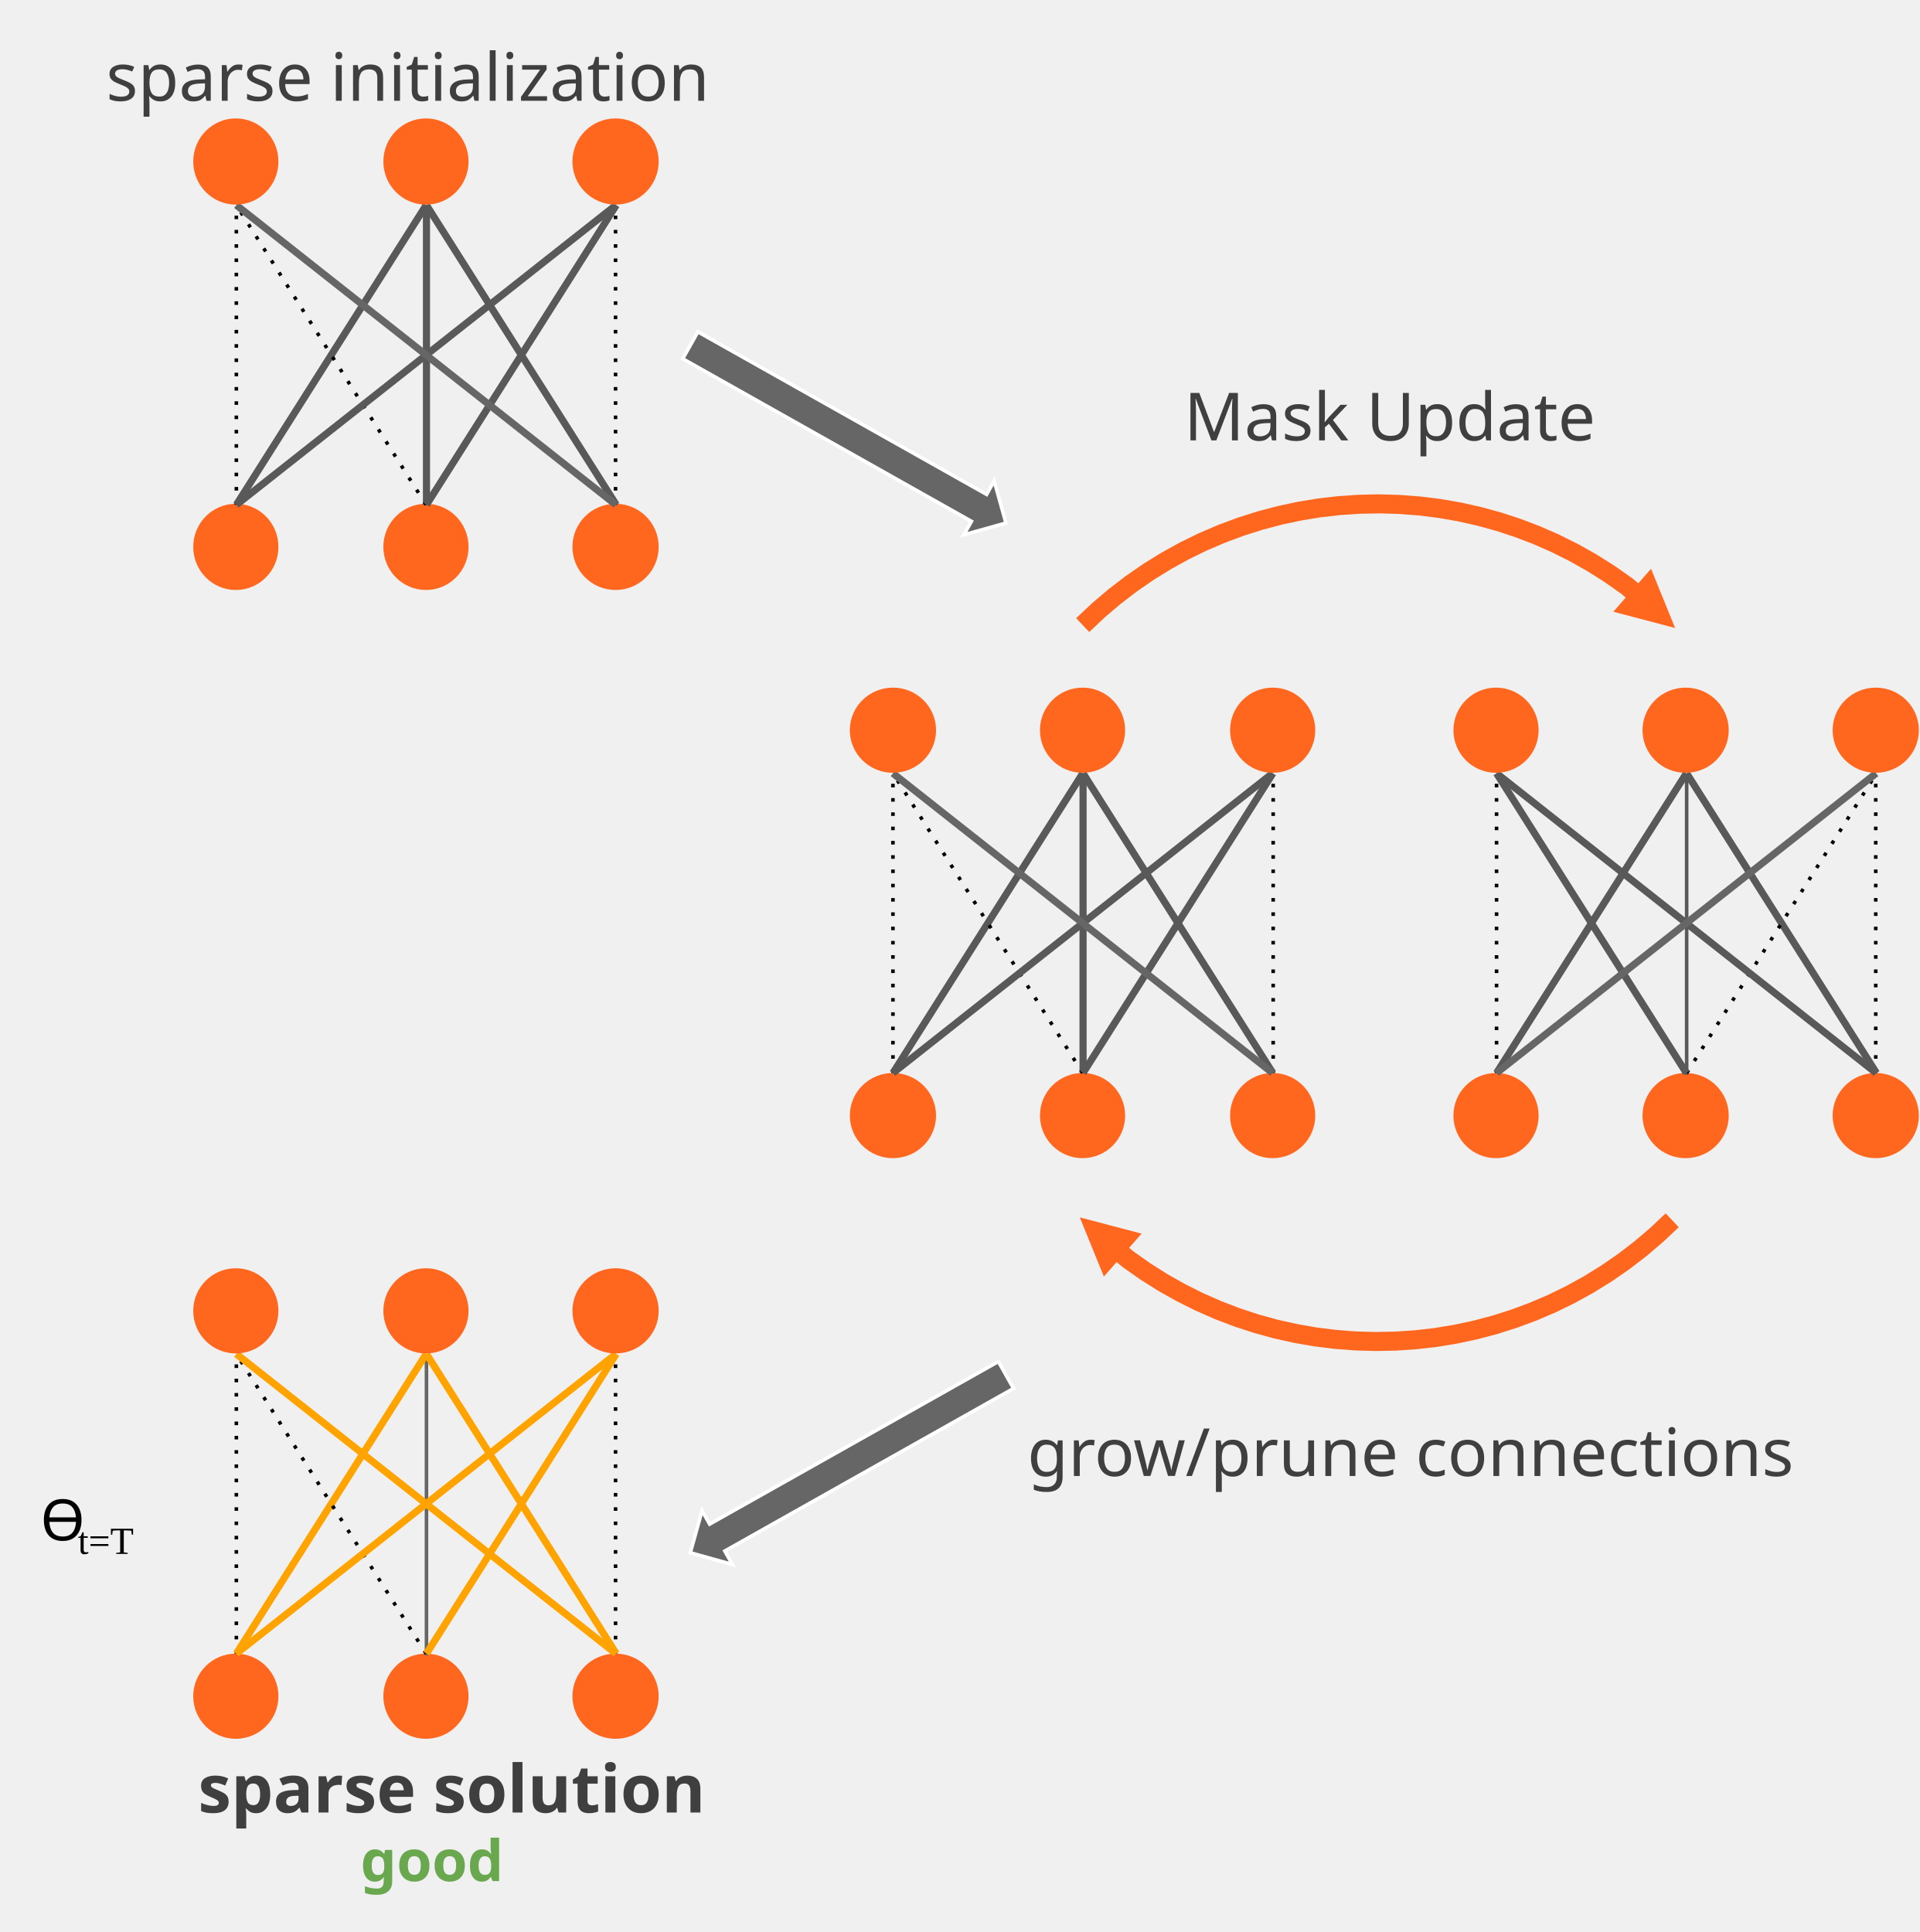
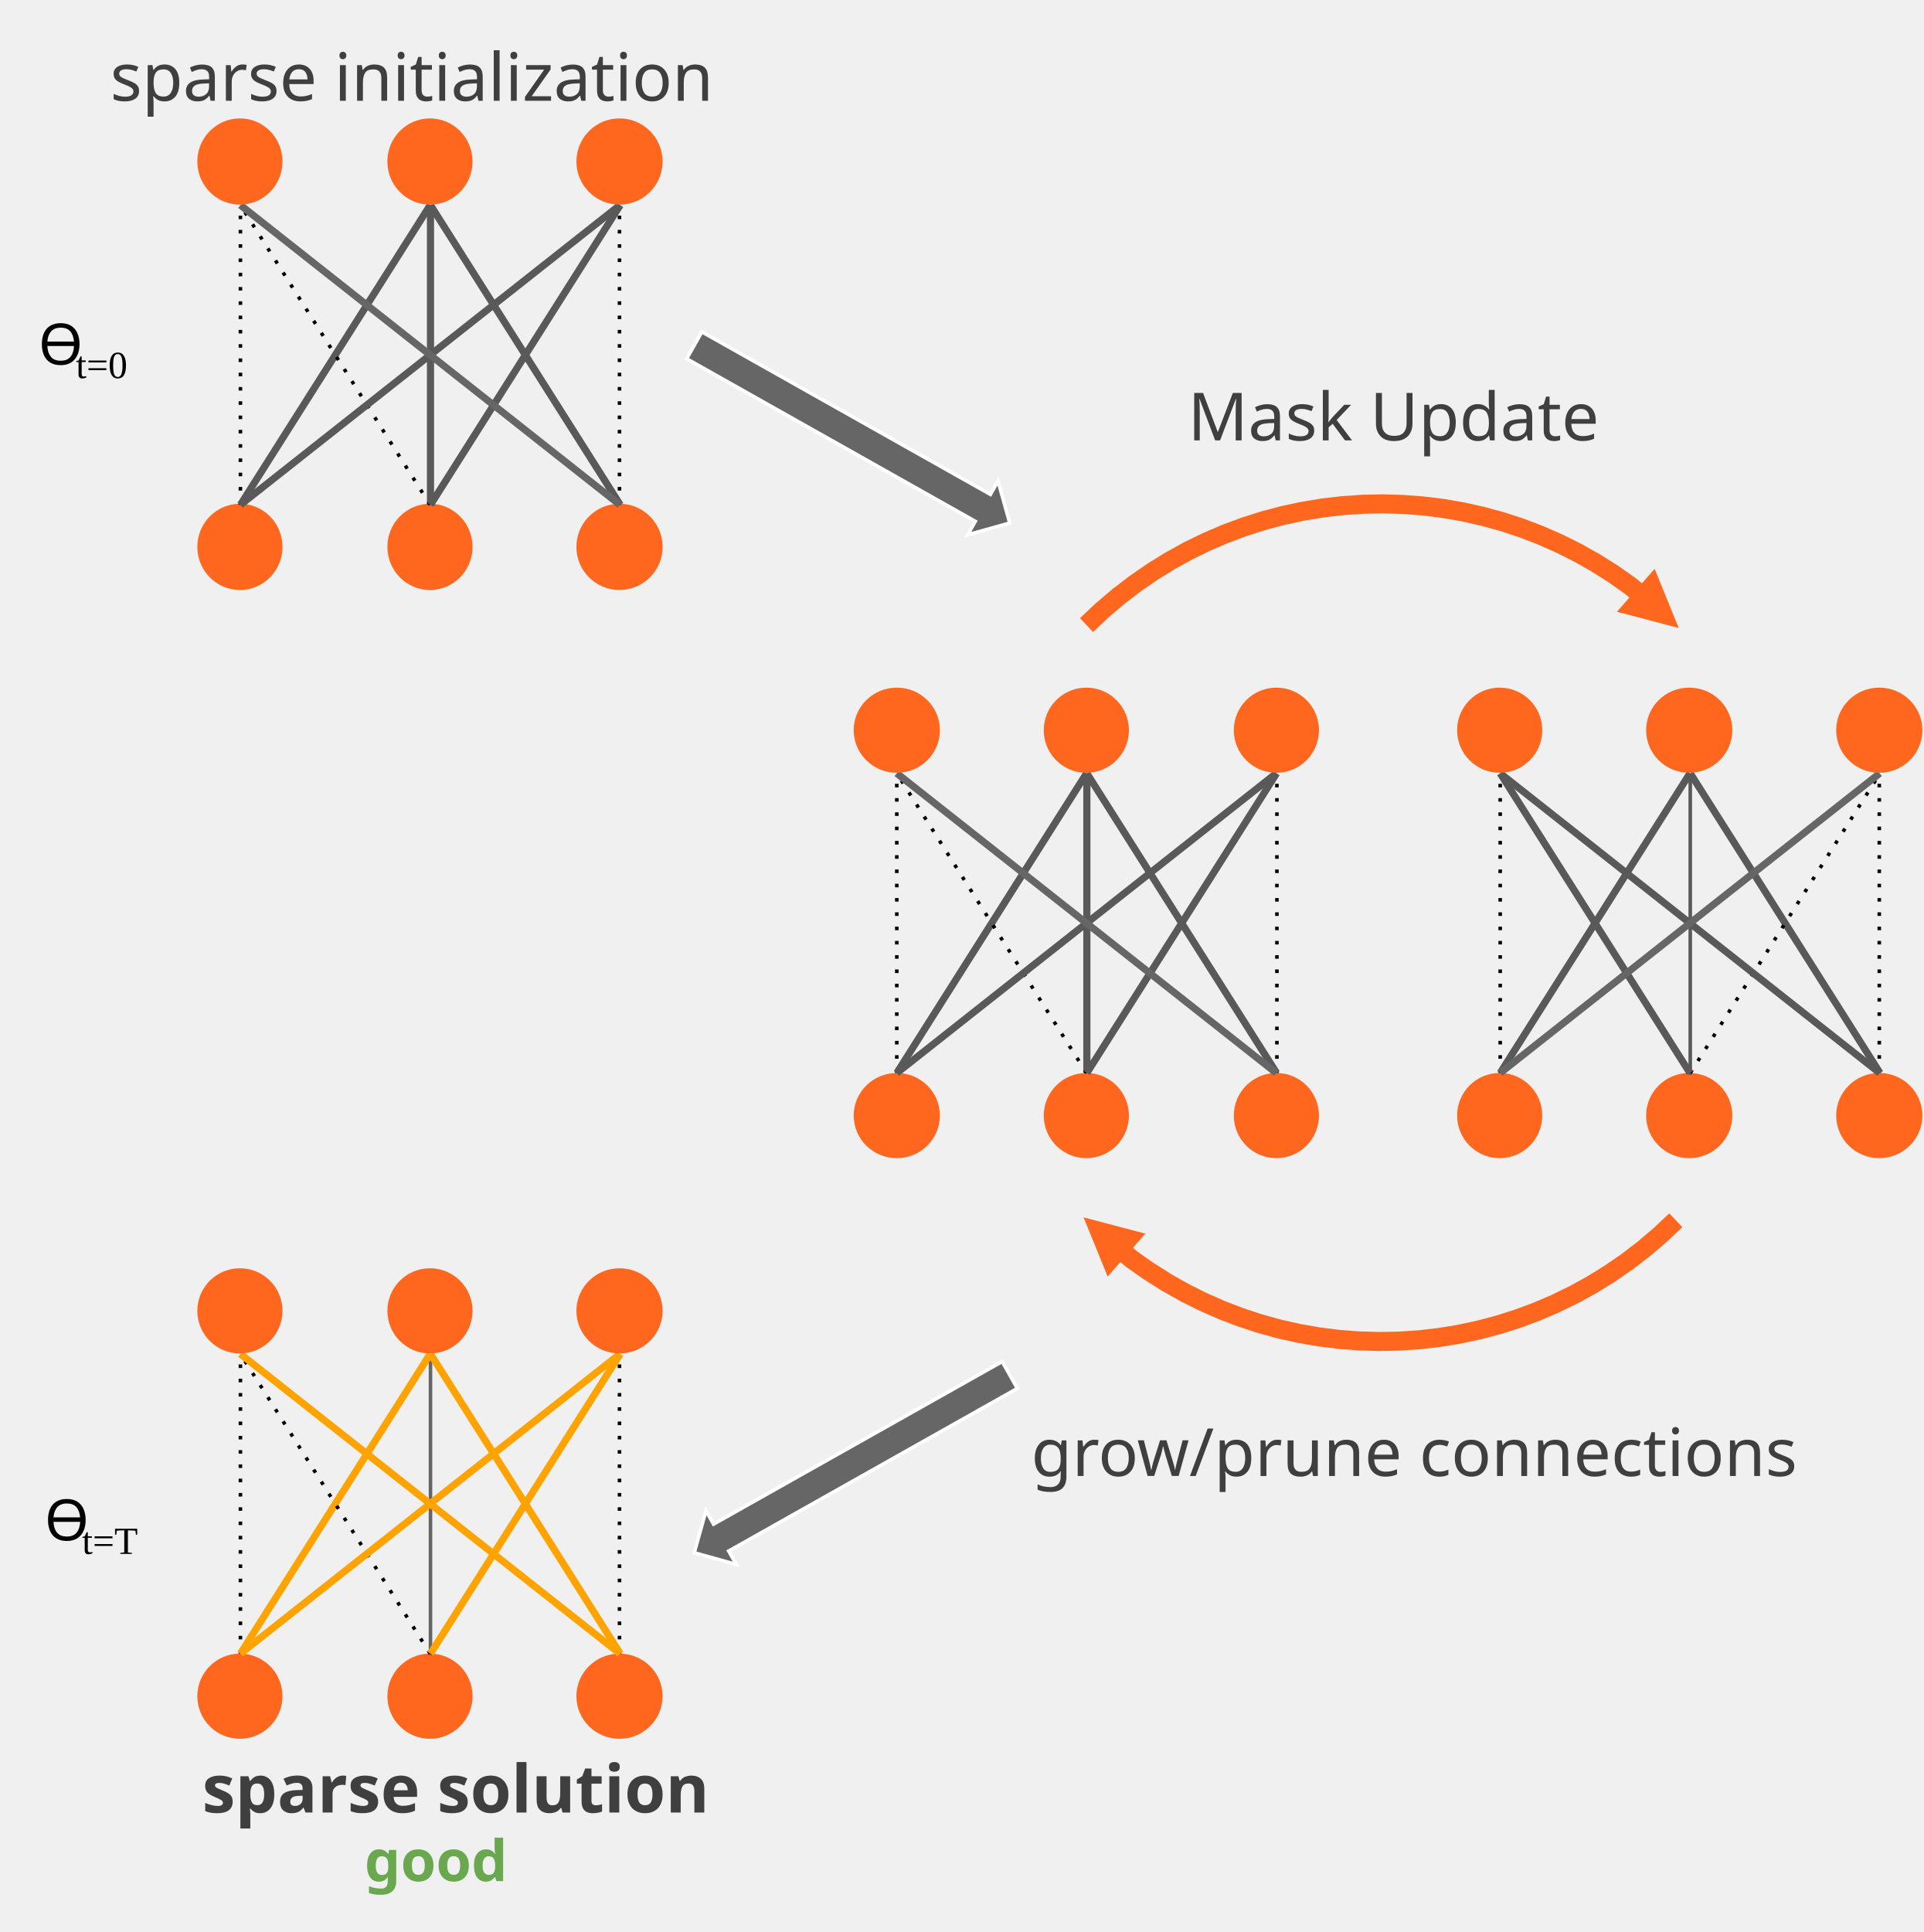
- <svg xmlns="http://www.w3.org/2000/svg" width="1848" height="1860" xml:space="preserve" overflow="hidden">
-   <g transform="translate(-1397 13)">
+ <svg xmlns="http://www.w3.org/2000/svg" width="1852" height="1860" xml:space="preserve" overflow="hidden">
+   <g transform="translate(-1393 13)">
    <g>
+       <text fill="#000000" fill-opacity="1" font-family="Cambria,Cambria_MSFontService,sans-serif" font-style="normal" font-variant="normal" font-weight="400" font-stretch="normal" font-size="55" text-anchor="start" direction="ltr" writing-mode="lr-tb" unicode-bidi="normal" text-decoration="none" transform="matrix(1 0 0 1 1429.96 338)">ϴ</text>
+       <text fill="#000000" fill-opacity="1" font-family="1,1_MSFontService,sans-serif" font-style="normal" font-variant="normal" font-weight="400" font-stretch="normal" font-size="37" text-anchor="start" direction="ltr" writing-mode="lr-tb" unicode-bidi="normal" text-decoration="none" transform="matrix(1 0 0 1 1466.06 351)">t=0</text>
      <text fill="#3F3F3F" fill-opacity="1" font-family="Proxima Nova,Proxima Nova_MSFontService,sans-serif" font-style="normal" font-variant="normal" font-weight="400" font-stretch="normal" font-size="64" text-anchor="start" direction="ltr" writing-mode="lr-tb" unicode-bidi="normal" text-decoration="none" transform="matrix(1 0 0 1 1499.13 84)">sparse initialization</text>
      <text fill="#3F3F3F" fill-opacity="1" font-family="Proxima Nova,Proxima Nova_MSFontService,sans-serif" font-style="normal" font-variant="normal" font-weight="700" font-stretch="normal" font-size="64" text-anchor="start" direction="ltr" writing-mode="lr-tb" unicode-bidi="normal" text-decoration="none" transform="matrix(1 0 0 1 1587.67 1732)">sparse solution</text>
      <text fill="#6AA84F" fill-opacity="1" font-family="Proxima Nova,Proxima Nova_MSFontService,sans-serif" font-style="normal" font-variant="normal" font-weight="700" font-stretch="normal" font-size="55" text-anchor="start" direction="ltr" writing-mode="lr-tb" unicode-bidi="normal" text-decoration="none" transform="matrix(1 0 0 1 1743.98 1798)">good</text>
      <path d="M0 41.5C-1.04397e-14 18.58 18.356-5.28352e-15 41-5.28352e-15 63.644-1.0567e-14 82 18.58 82 41.5 82 64.42 63.644 83 41 83 18.356 83-2.08794e-14 64.42 0 41.5Z" fill="#FF671F" fill-rule="evenodd" fill-opacity="1" transform="matrix(1 -1.22465e-16 -1.22465e-16 -1 1766 555)" />
      <path d="M0 41.5C-1.0567e-14 18.58 18.58-5.28352e-15 41.5-5.28352e-15 64.42-1.0567e-14 83 18.58 83 41.5 83 64.42 64.42 83 41.5 83 18.58 83-2.1134e-14 64.42 0 41.5Z" fill="#FF671F" fill-rule="evenodd" fill-opacity="1" transform="matrix(1 -1.22465e-16 -1.22465e-16 -1 1948 555)" />
      <path d="M0 41.5C-1.04397e-14 18.58 18.356-5.28352e-15 41-5.28352e-15 63.644-1.0567e-14 82 18.58 82 41.5 82 64.42 63.644 83 41 83 18.356 83-2.08794e-14 64.42 0 41.5Z" fill="#FF671F" fill-rule="evenodd" fill-opacity="1" transform="matrix(1 -1.22465e-16 -1.22465e-16 -1 1583 555)" />
      <path d="M0 0 0 288.517" stroke="#000000" stroke-width="3.438" stroke-linecap="butt" stroke-linejoin="round" stroke-miterlimit="10" stroke-dasharray="3.438 10.312" stroke-opacity="1" fill="none" fill-rule="evenodd" transform="matrix(1 -1.22465e-16 -1.22465e-16 -1 1624.5 473.017)" />
      <path d="M0 0 0 288.517" stroke="#595959" stroke-width="6.875" stroke-linecap="butt" stroke-linejoin="round" stroke-miterlimit="10" stroke-opacity="1" fill="none" fill-rule="evenodd" transform="matrix(1 -1.22465e-16 -1.22465e-16 -1 1807.5 473.017)" />
      <path d="M0 0 0 288.517" stroke="#000000" stroke-width="3.438" stroke-linecap="butt" stroke-linejoin="round" stroke-miterlimit="10" stroke-dasharray="3.438 10.312" stroke-opacity="1" fill="none" fill-rule="evenodd" transform="matrix(1 -1.22465e-16 -1.22465e-16 -1 1989.5 473.017)" />
      <path d="M0 0 182.684 288.517" stroke="#595959" stroke-width="6.875" stroke-linecap="butt" stroke-linejoin="round" stroke-miterlimit="10" stroke-opacity="1" fill="none" fill-rule="evenodd" transform="matrix(1 -1.22465e-16 -1.22465e-16 -1 1624.5 473.017)" />
      <path d="M1807.18 473.017 1624.5 184.5" stroke="#000000" stroke-width="3.438" stroke-linecap="butt" stroke-linejoin="round" stroke-miterlimit="10" stroke-dasharray="3.438 10.312" stroke-opacity="1" fill="none" fill-rule="evenodd" />
      <path d="M0 0 182.684 288.517" stroke="#595959" stroke-width="6.875" stroke-linecap="butt" stroke-linejoin="round" stroke-miterlimit="10" stroke-opacity="1" fill="none" fill-rule="evenodd" transform="matrix(1 -1.22465e-16 -1.22465e-16 -1 1807.5 473.017)" />
      <path d="M1990.18 473.017 1807.5 184.5" stroke="#595959" stroke-width="6.875" stroke-linecap="butt" stroke-linejoin="round" stroke-miterlimit="10" stroke-opacity="1" fill="none" fill-rule="evenodd" />
      <path d="M0 0 365.369 288.517" stroke="#595959" stroke-width="6.875" stroke-linecap="butt" stroke-linejoin="round" stroke-miterlimit="10" stroke-opacity="1" fill="none" fill-rule="evenodd" transform="matrix(1 -1.22465e-16 -1.22465e-16 -1 1624.5 473.017)" />
      <path d="M1989.87 473.017 1624.5 184.5" stroke="#666666" stroke-width="6.875" stroke-linecap="butt" stroke-linejoin="round" stroke-miterlimit="10" stroke-opacity="1" fill="none" fill-rule="evenodd" />
      <path d="M0 41.5C-1.04397e-14 18.58 18.356-5.28349e-15 41-5.28349e-15 63.644-1.0567e-14 82 18.58 82 41.5 82 64.42 63.644 83 41 83 18.356 83-2.08794e-14 64.42 0 41.5Z" fill="#FF671F" fill-rule="evenodd" fill-opacity="1" transform="matrix(1 -1.22465e-16 -1.22465e-16 -1 1766 184)" />
      <path d="M0 41.5C-1.0567e-14 18.58 18.58-5.28349e-15 41.5-5.28349e-15 64.42-1.0567e-14 83 18.58 83 41.5 83 64.42 64.42 83 41.5 83 18.58 83-2.1134e-14 64.42 0 41.5Z" fill="#FF671F" fill-rule="evenodd" fill-opacity="1" transform="matrix(1 -1.22465e-16 -1.22465e-16 -1 1948 184)" />
      <path d="M0 41.5C-1.04397e-14 18.58 18.356-5.28349e-15 41-5.28349e-15 63.644-1.0567e-14 82 18.58 82 41.5 82 64.42 63.644 83 41 83 18.356 83-2.08794e-14 64.42 0 41.5Z" fill="#FF671F" fill-rule="evenodd" fill-opacity="1" transform="matrix(1 -1.22465e-16 -1.22465e-16 -1 1583 184)" />
      <path d="M0 41C-1.04397e-14 18.356 18.356-5.21986e-15 41-5.21986e-15 63.644-1.04397e-14 82 18.356 82 41 82 63.644 63.644 82 41 82 18.356 82-2.08794e-14 63.644 0 41Z" fill="#FF671F" fill-rule="evenodd" fill-opacity="1" transform="matrix(1 -1.22465e-16 -1.22465e-16 -1 1766 1661)" />
      <path d="M0 41C-1.0567e-14 18.356 18.58-5.21986e-15 41.5-5.21986e-15 64.42-1.04397e-14 83 18.356 83 41 83 63.644 64.42 82 41.5 82 18.58 82-2.1134e-14 63.644 0 41Z" fill="#FF671F" fill-rule="evenodd" fill-opacity="1" transform="matrix(1 -1.22465e-16 -1.22465e-16 -1 1948 1661)" />
      <path d="M0 41C-1.04397e-14 18.356 18.356-5.21986e-15 41-5.21986e-15 63.644-1.04397e-14 82 18.356 82 41 82 63.644 63.644 82 41 82 18.356 82-2.08794e-14 63.644 0 41Z" fill="#FF671F" fill-rule="evenodd" fill-opacity="1" transform="matrix(1 -1.22465e-16 -1.22465e-16 -1 1583 1661)" />
      <path d="M0 0 0 288.517" stroke="#000000" stroke-width="3.438" stroke-linecap="butt" stroke-linejoin="round" stroke-miterlimit="10" stroke-dasharray="3.438 10.312" stroke-opacity="1" fill="none" fill-rule="evenodd" transform="matrix(1 -1.22465e-16 -1.22465e-16 -1 1624.5 1579.02)" />
      <path d="M0 0 0 288.517" stroke="#666666" stroke-width="3.438" stroke-linecap="square" stroke-linejoin="round" stroke-miterlimit="10" stroke-dasharray="10.312 3.438" stroke-opacity="1" fill="none" fill-rule="evenodd" transform="matrix(1 -1.22465e-16 -1.22465e-16 -1 1807.5 1579.02)" />
      <path d="M0 0 0 288.517" stroke="#000000" stroke-width="3.438" stroke-linecap="butt" stroke-linejoin="round" stroke-miterlimit="10" stroke-dasharray="3.438 10.312" stroke-opacity="1" fill="none" fill-rule="evenodd" transform="matrix(1 -1.22465e-16 -1.22465e-16 -1 1989.5 1579.02)" />
      <path d="M0 0 182.684 288.517" stroke="#FFA300" stroke-width="6.875" stroke-linecap="butt" stroke-linejoin="round" stroke-miterlimit="10" stroke-opacity="1" fill="none" fill-rule="evenodd" transform="matrix(1 -1.22465e-16 -1.22465e-16 -1 1624.5 1579.02)" />
      <path d="M1807.18 1579.02 1624.5 1290.5" stroke="#000000" stroke-width="3.438" stroke-linecap="butt" stroke-linejoin="round" stroke-miterlimit="10" stroke-dasharray="3.438 10.312" stroke-opacity="1" fill="none" fill-rule="evenodd" />
      <path d="M0 0 182.684 288.517" stroke="#FFA300" stroke-width="6.875" stroke-linecap="butt" stroke-linejoin="round" stroke-miterlimit="10" stroke-opacity="1" fill="none" fill-rule="evenodd" transform="matrix(1 -1.22465e-16 -1.22465e-16 -1 1807.5 1579.02)" />
      <path d="M1990.18 1579.02 1807.5 1290.5" stroke="#FFA300" stroke-width="6.875" stroke-linecap="butt" stroke-linejoin="round" stroke-miterlimit="10" stroke-opacity="1" fill="none" fill-rule="evenodd" />
      <path d="M0 0 365.369 288.517" stroke="#FFA300" stroke-width="6.875" stroke-linecap="butt" stroke-linejoin="round" stroke-miterlimit="10" stroke-opacity="1" fill="none" fill-rule="evenodd" transform="matrix(1 -1.22465e-16 -1.22465e-16 -1 1624.5 1579.02)" />
      <path d="M1989.87 1579.02 1624.5 1290.5" stroke="#FFA300" stroke-width="6.875" stroke-linecap="butt" stroke-linejoin="round" stroke-miterlimit="10" stroke-opacity="1" fill="none" fill-rule="evenodd" />
      <path d="M0 41C-1.04397e-14 18.356 18.356-5.21986e-15 41-5.21986e-15 63.644-1.04397e-14 82 18.356 82 41 82 63.644 63.644 82 41 82 18.356 82-2.08794e-14 63.644 0 41Z" fill="#FF671F" fill-rule="evenodd" fill-opacity="1" transform="matrix(1 -1.22465e-16 -1.22465e-16 -1 1766 1290)" />
      <path d="M0 41C-1.0567e-14 18.356 18.58-5.21986e-15 41.5-5.21986e-15 64.42-1.04397e-14 83 18.356 83 41 83 63.644 64.42 82 41.5 82 18.58 82-2.1134e-14 63.644 0 41Z" fill="#FF671F" fill-rule="evenodd" fill-opacity="1" transform="matrix(1 -1.22465e-16 -1.22465e-16 -1 1948 1290)" />
      <path d="M0 41C-1.04397e-14 18.356 18.356-5.21986e-15 41-5.21986e-15 63.644-1.04397e-14 82 18.356 82 41 82 63.644 63.644 82 41 82 18.356 82-2.08794e-14 63.644 0 41Z" fill="#FF671F" fill-rule="evenodd" fill-opacity="1" transform="matrix(1 -1.22465e-16 -1.22465e-16 -1 1583 1290)" />
      <path d="M2324.74 501.89 2332.05 488.919 2054.14 332.395 2068.75 306.453 2346.66 462.977 2353.96 450.006 2365.29 490.559Z" stroke="#FFFFFF" stroke-width="3.438" stroke-linecap="butt" stroke-linejoin="miter" stroke-miterlimit="8" stroke-opacity="1" fill="#666666" fill-rule="evenodd" fill-opacity="1" />
      <path d="M2432.87 582.12 2447.98 567.893 2463.97 554.282 2480.48 541.614 2497.45 529.891 2514.87 519.112 2532.68 509.279 2550.86 500.391 2569.36 492.449 2588.15 485.452 2607.19 479.4 2626.45 474.294 2645.88 470.132 2665.46 466.914 2685.14 464.641 2704.89 463.312 2724.67 462.926 2744.44 463.484 2764.18 464.986 2783.84 467.43 2803.38 470.818 2822.78 475.148 2841.99 480.421 2860.98 486.638 2879.7 493.796 2898.13 501.898 2916.23 510.942 2933.95 520.928 2951.27 531.855 2968.14 543.724 2980.83 554.301 2969.06 568.358 2957.59 558.713 2941.48 547.354 2924.94 536.896 2908.02 527.337 2890.74 518.677 2873.15 510.918 2855.26 504.058 2837.13 498.098 2818.78 493.039 2800.24 488.88 2781.57 485.622 2762.78 483.265 2743.92 481.81 2725.01 481.256 2706.11 481.605 2687.23 482.855 2668.42 485.007 2649.71 488.061 2631.14 492.017 2612.73 496.875 2594.54 502.636 2576.58 509.299 2558.9 516.865 2541.53 525.334 2524.51 534.706 2507.86 544.982 2491.63 556.163 2475.85 568.249 2460.55 581.242 2445.44 595.469ZM2986.21 534.62 3009.37 591.581 2949.9 575.938Z" fill="#FF671F" fill-rule="nonzero" fill-opacity="1" />
      <path d="M3012.87 1168.48 2997.76 1182.7 2981.77 1196.31 2965.26 1208.98 2948.29 1220.71 2930.87 1231.48 2913.06 1241.32 2894.88 1250.21 2876.38 1258.15 2857.59 1265.14 2838.55 1271.2 2819.3 1276.3 2799.86 1280.46 2780.29 1283.68 2760.6 1285.96 2740.86 1287.28 2721.07 1287.67 2701.3 1287.11 2681.56 1285.61 2661.9 1283.17 2642.36 1279.78 2622.96 1275.45 2603.75 1270.17 2584.77 1263.96 2566.04 1256.8 2547.61 1248.7 2529.51 1239.65 2511.79 1229.67 2494.47 1218.74 2477.6 1206.87 2464.91 1196.3 2476.68 1182.24 2488.15 1191.88 2504.26 1203.24 2520.8 1213.7 2537.72 1223.26 2555 1231.92 2572.6 1239.68 2590.48 1246.54 2608.61 1252.5 2626.96 1257.56 2645.5 1261.72 2664.17 1264.97 2682.96 1267.33 2701.82 1268.79 2720.73 1269.34 2739.63 1268.99 2758.51 1267.74 2777.32 1265.59 2796.03 1262.54 2814.61 1258.58 2833.01 1253.72 2851.2 1247.96 2869.16 1241.3 2886.84 1233.73 2904.21 1225.26 2921.23 1215.89 2937.88 1205.61 2954.11 1194.43 2969.89 1182.35 2985.19 1169.35 3000.3 1155.13ZM2459.53 1215.98 2436.37 1159.02 2495.84 1174.66Z" fill="#FF671F" fill-rule="nonzero" fill-opacity="1" />
      <path d="M0 318.957 14.887 318.957 14.887 0 44.66 0 44.66 318.957 59.547 318.957 29.774 348.73Z" stroke="#FFFFFF" stroke-width="3.438" stroke-linecap="butt" stroke-linejoin="miter" stroke-miterlimit="8" stroke-opacity="1" fill="#666666" fill-rule="evenodd" fill-opacity="1" transform="matrix(-0.490738 -0.871307 -0.871307 0.490738 2379.9 1336.69)" />
      <text fill="#000000" fill-opacity="1" font-family="Cambria,Cambria_MSFontService,sans-serif" font-style="normal" font-variant="normal" font-weight="400" font-stretch="normal" font-size="55" text-anchor="start" direction="ltr" writing-mode="lr-tb" unicode-bidi="normal" text-decoration="none" transform="matrix(1 0 0 1 1435.87 1470)">ϴ</text>
      <text fill="#000000" fill-opacity="1" font-family="1,1_MSFontService,sans-serif" font-style="normal" font-variant="normal" font-weight="400" font-stretch="normal" font-size="37" text-anchor="start" direction="ltr" writing-mode="lr-tb" unicode-bidi="normal" text-decoration="none" transform="matrix(1 0 0 1 1471.97 1483)">t=T</text>
      <path d="M0 41C-1.04397e-14 18.356 18.356-5.21986e-15 41-5.21986e-15 63.644-1.04397e-14 82 18.356 82 41 82 63.644 63.644 82 41 82 18.356 82-2.08794e-14 63.644 0 41Z" fill="#FF671F" fill-rule="evenodd" fill-opacity="1" transform="matrix(1 -1.22465e-16 -1.22465e-16 -1 2398 1102)" />
      <path d="M0 41C-1.04397e-14 18.356 18.356-5.21986e-15 41-5.21986e-15 63.644-1.04397e-14 82 18.356 82 41 82 63.644 63.644 82 41 82 18.356 82-2.08794e-14 63.644 0 41Z" fill="#FF671F" fill-rule="evenodd" fill-opacity="1" transform="matrix(1 -1.22465e-16 -1.22465e-16 -1 2581 1102)" />
      <path d="M0 41C-1.0567e-14 18.356 18.58-5.21986e-15 41.5-5.21986e-15 64.42-1.04397e-14 83 18.356 83 41 83 63.644 64.42 82 41.5 82 18.58 82-2.1134e-14 63.644 0 41Z" fill="#FF671F" fill-rule="evenodd" fill-opacity="1" transform="matrix(1 -1.22465e-16 -1.22465e-16 -1 2215 1102)" />
      <path d="M0 0 0 288.517" stroke="#000000" stroke-width="3.438" stroke-linecap="butt" stroke-linejoin="round" stroke-miterlimit="10" stroke-dasharray="3.438 10.312" stroke-opacity="1" fill="none" fill-rule="evenodd" transform="matrix(1 -1.22465e-16 -1.22465e-16 -1 2256.5 1020.02)" />
      <path d="M0 0 0 288.517" stroke="#595959" stroke-width="6.875" stroke-linecap="butt" stroke-linejoin="round" stroke-miterlimit="10" stroke-opacity="1" fill="none" fill-rule="evenodd" transform="matrix(1 -1.22465e-16 -1.22465e-16 -1 2439.5 1020.02)" />
      <path d="M0 0 0 288.517" stroke="#000000" stroke-width="3.438" stroke-linecap="butt" stroke-linejoin="round" stroke-miterlimit="10" stroke-dasharray="3.438 10.312" stroke-opacity="1" fill="none" fill-rule="evenodd" transform="matrix(1 -1.22465e-16 -1.22465e-16 -1 2622.5 1020.02)" />
      <path d="M0 0 182.684 288.517" stroke="#595959" stroke-width="6.875" stroke-linecap="butt" stroke-linejoin="round" stroke-miterlimit="10" stroke-opacity="1" fill="none" fill-rule="evenodd" transform="matrix(1 -1.22465e-16 -1.22465e-16 -1 2256.5 1020.02)" />
      <path d="M2439.18 1020.02 2256.5 731.5" stroke="#000000" stroke-width="3.438" stroke-linecap="butt" stroke-linejoin="round" stroke-miterlimit="10" stroke-dasharray="3.438 10.312" stroke-opacity="1" fill="none" fill-rule="evenodd" />
      <path d="M0 0 182.684 288.517" stroke="#595959" stroke-width="6.875" stroke-linecap="butt" stroke-linejoin="round" stroke-miterlimit="10" stroke-opacity="1" fill="none" fill-rule="evenodd" transform="matrix(1 -1.22465e-16 -1.22465e-16 -1 2439.5 1020.02)" />
      <path d="M2622.18 1020.02 2439.5 731.5" stroke="#595959" stroke-width="6.875" stroke-linecap="butt" stroke-linejoin="round" stroke-miterlimit="10" stroke-opacity="1" fill="none" fill-rule="evenodd" />
      <path d="M0 0 365.369 288.517" stroke="#595959" stroke-width="6.875" stroke-linecap="butt" stroke-linejoin="round" stroke-miterlimit="10" stroke-opacity="1" fill="none" fill-rule="evenodd" transform="matrix(1 -1.22465e-16 -1.22465e-16 -1 2256.5 1020.02)" />
      <path d="M2621.87 1020.02 2256.5 731.5" stroke="#666666" stroke-width="6.875" stroke-linecap="butt" stroke-linejoin="round" stroke-miterlimit="10" stroke-opacity="1" fill="none" fill-rule="evenodd" />
      <path d="M0 41C-1.04397e-14 18.356 18.356-5.21986e-15 41-5.21986e-15 63.644-1.04397e-14 82 18.356 82 41 82 63.644 63.644 82 41 82 18.356 82-2.08794e-14 63.644 0 41Z" fill="#FF671F" fill-rule="evenodd" fill-opacity="1" transform="matrix(1 -1.22465e-16 -1.22465e-16 -1 2398 731)" />
      <path d="M0 41C-1.04397e-14 18.356 18.356-5.21986e-15 41-5.21986e-15 63.644-1.04397e-14 82 18.356 82 41 82 63.644 63.644 82 41 82 18.356 82-2.08794e-14 63.644 0 41Z" fill="#FF671F" fill-rule="evenodd" fill-opacity="1" transform="matrix(1 -1.22465e-16 -1.22465e-16 -1 2581 731)" />
      <path d="M0 41C-1.0567e-14 18.356 18.58-5.21986e-15 41.5-5.21986e-15 64.42-1.04397e-14 83 18.356 83 41 83 63.644 64.42 82 41.5 82 18.58 82-2.1134e-14 63.644 0 41Z" fill="#FF671F" fill-rule="evenodd" fill-opacity="1" transform="matrix(1 -1.22465e-16 -1.22465e-16 -1 2215 731)" />
      <path d="M3061 1061C3061 1083.64 3042.42 1102 3019.5 1102 2996.58 1102 2978 1083.64 2978 1061 2978 1038.36 2996.58 1020 3019.5 1020 3042.42 1020 3061 1038.36 3061 1061Z" fill="#FF671F" fill-rule="evenodd" fill-opacity="1" />
      <path d="M2878 1061C2878 1083.64 2859.64 1102 2837 1102 2814.36 1102 2796 1083.64 2796 1061 2796 1038.36 2814.36 1020 2837 1020 2859.64 1020 2878 1038.36 2878 1061Z" fill="#FF671F" fill-rule="evenodd" fill-opacity="1" />
      <path d="M3244 1061C3244 1083.64 3225.42 1102 3202.5 1102 3179.58 1102 3161 1083.64 3161 1061 3161 1038.36 3179.58 1020 3202.5 1020 3225.42 1020 3244 1038.36 3244 1061Z" fill="#FF671F" fill-rule="evenodd" fill-opacity="1" />
      <path d="M3202.5 1020.02 3202.5 731.5" stroke="#000000" stroke-width="3.438" stroke-linecap="butt" stroke-linejoin="round" stroke-miterlimit="10" stroke-dasharray="3.438 10.312" stroke-opacity="1" fill="none" fill-rule="evenodd" />
      <path d="M3020.5 1020.02 3020.5 731.5" stroke="#595959" stroke-width="3.438" stroke-linecap="square" stroke-linejoin="round" stroke-miterlimit="10" stroke-dasharray="10.312 3.438" stroke-opacity="1" fill="none" fill-rule="evenodd" />
      <path d="M2837.5 1020.02 2837.5 731.5" stroke="#000000" stroke-width="3.438" stroke-linecap="butt" stroke-linejoin="round" stroke-miterlimit="10" stroke-dasharray="3.438 10.312" stroke-opacity="1" fill="none" fill-rule="evenodd" />
      <path d="M3203.18 1020.02 3020.5 731.5" stroke="#595959" stroke-width="6.875" stroke-linecap="butt" stroke-linejoin="round" stroke-miterlimit="10" stroke-opacity="1" fill="none" fill-rule="evenodd" />
      <path d="M0 0 182.684 288.517" stroke="#000000" stroke-width="3.438" stroke-linecap="butt" stroke-linejoin="round" stroke-miterlimit="10" stroke-dasharray="3.438 10.312" stroke-opacity="1" fill="none" fill-rule="evenodd" transform="matrix(1 -1.22465e-16 -1.22465e-16 -1 3020.5 1020.02)" />
      <path d="M3020.18 1020.02 2837.5 731.5" stroke="#595959" stroke-width="6.875" stroke-linecap="butt" stroke-linejoin="round" stroke-miterlimit="10" stroke-opacity="1" fill="none" fill-rule="evenodd" />
      <path d="M0 0 182.684 288.517" stroke="#595959" stroke-width="6.875" stroke-linecap="butt" stroke-linejoin="round" stroke-miterlimit="10" stroke-opacity="1" fill="none" fill-rule="evenodd" transform="matrix(1 -1.22465e-16 -1.22465e-16 -1 2837.5 1020.02)" />
      <path d="M3202.87 1020.02 2837.5 731.5" stroke="#595959" stroke-width="6.875" stroke-linecap="butt" stroke-linejoin="round" stroke-miterlimit="10" stroke-opacity="1" fill="none" fill-rule="evenodd" />
      <path d="M0 0 365.369 288.517" stroke="#666666" stroke-width="6.875" stroke-linecap="butt" stroke-linejoin="round" stroke-miterlimit="10" stroke-opacity="1" fill="none" fill-rule="evenodd" transform="matrix(1 -1.22465e-16 -1.22465e-16 -1 2837.5 1020.02)" />
      <path d="M3061 690C3061 712.644 3042.42 731 3019.5 731 2996.58 731 2978 712.644 2978 690 2978 667.356 2996.58 649 3019.5 649 3042.42 649 3061 667.356 3061 690Z" fill="#FF671F" fill-rule="evenodd" fill-opacity="1" />
      <path d="M2878 690C2878 712.644 2859.64 731 2837 731 2814.36 731 2796 712.644 2796 690 2796 667.356 2814.36 649 2837 649 2859.64 649 2878 667.356 2878 690Z" fill="#FF671F" fill-rule="evenodd" fill-opacity="1" />
      <path d="M3244 690C3244 712.644 3225.42 731 3202.5 731 3179.58 731 3161 712.644 3161 690 3161 667.356 3179.58 649 3202.5 649 3225.42 649 3244 667.356 3244 690Z" fill="#FF671F" fill-rule="evenodd" fill-opacity="1" />
      <text fill="#3F3F3F" fill-opacity="1" font-family="Proxima Nova,Proxima Nova_MSFontService,sans-serif" font-style="normal" font-variant="normal" font-weight="400" font-stretch="normal" font-size="64" text-anchor="start" direction="ltr" writing-mode="lr-tb" unicode-bidi="normal" text-decoration="none" transform="matrix(1 0 0 1 2385.89 1408)">grow/prune connections</text>
      <text fill="#3F3F3F" fill-opacity="1" font-family="Proxima Nova,Proxima Nova_MSFontService,sans-serif" font-style="normal" font-variant="normal" font-weight="400" font-stretch="normal" font-size="64" text-anchor="start" direction="ltr" writing-mode="lr-tb" unicode-bidi="normal" text-decoration="none" transform="matrix(1 0 0 1 2536.67 411)">Mask Update</text>
    </g>
  </g>
</svg>
